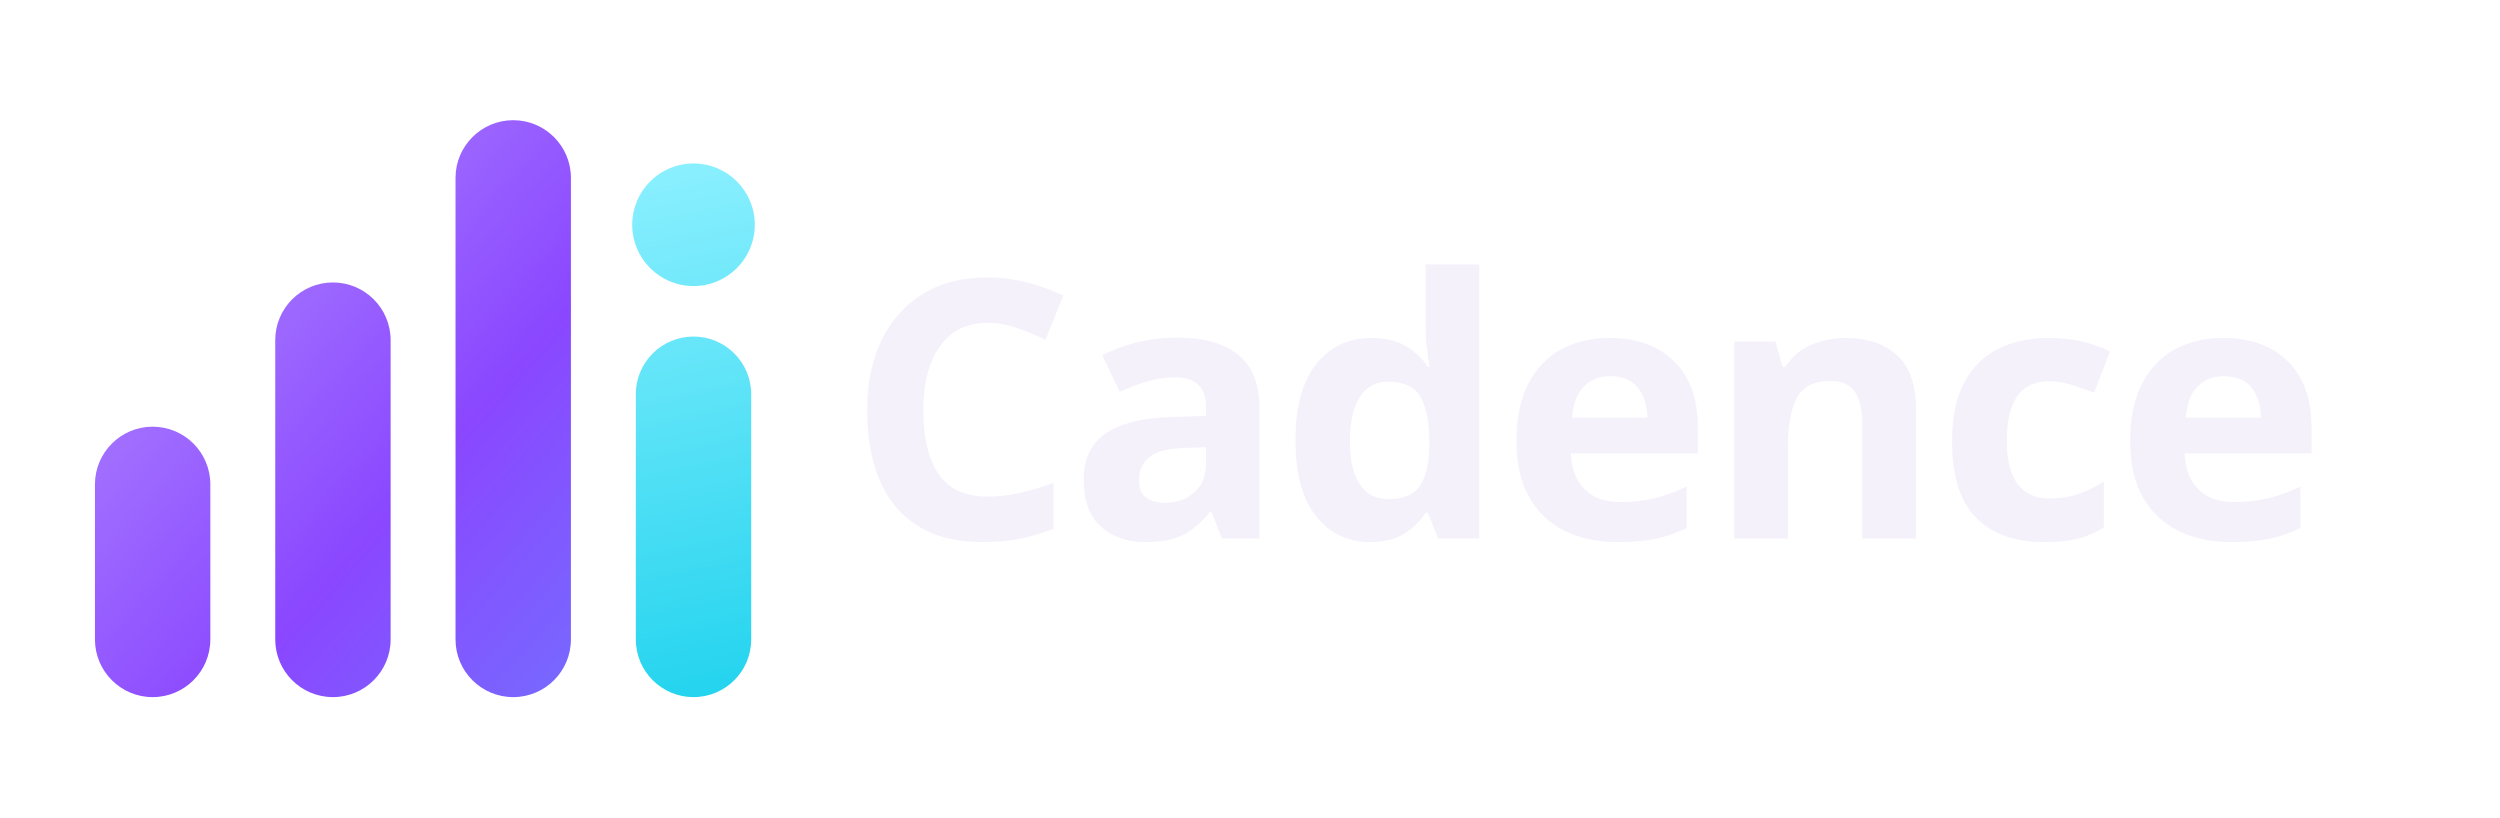
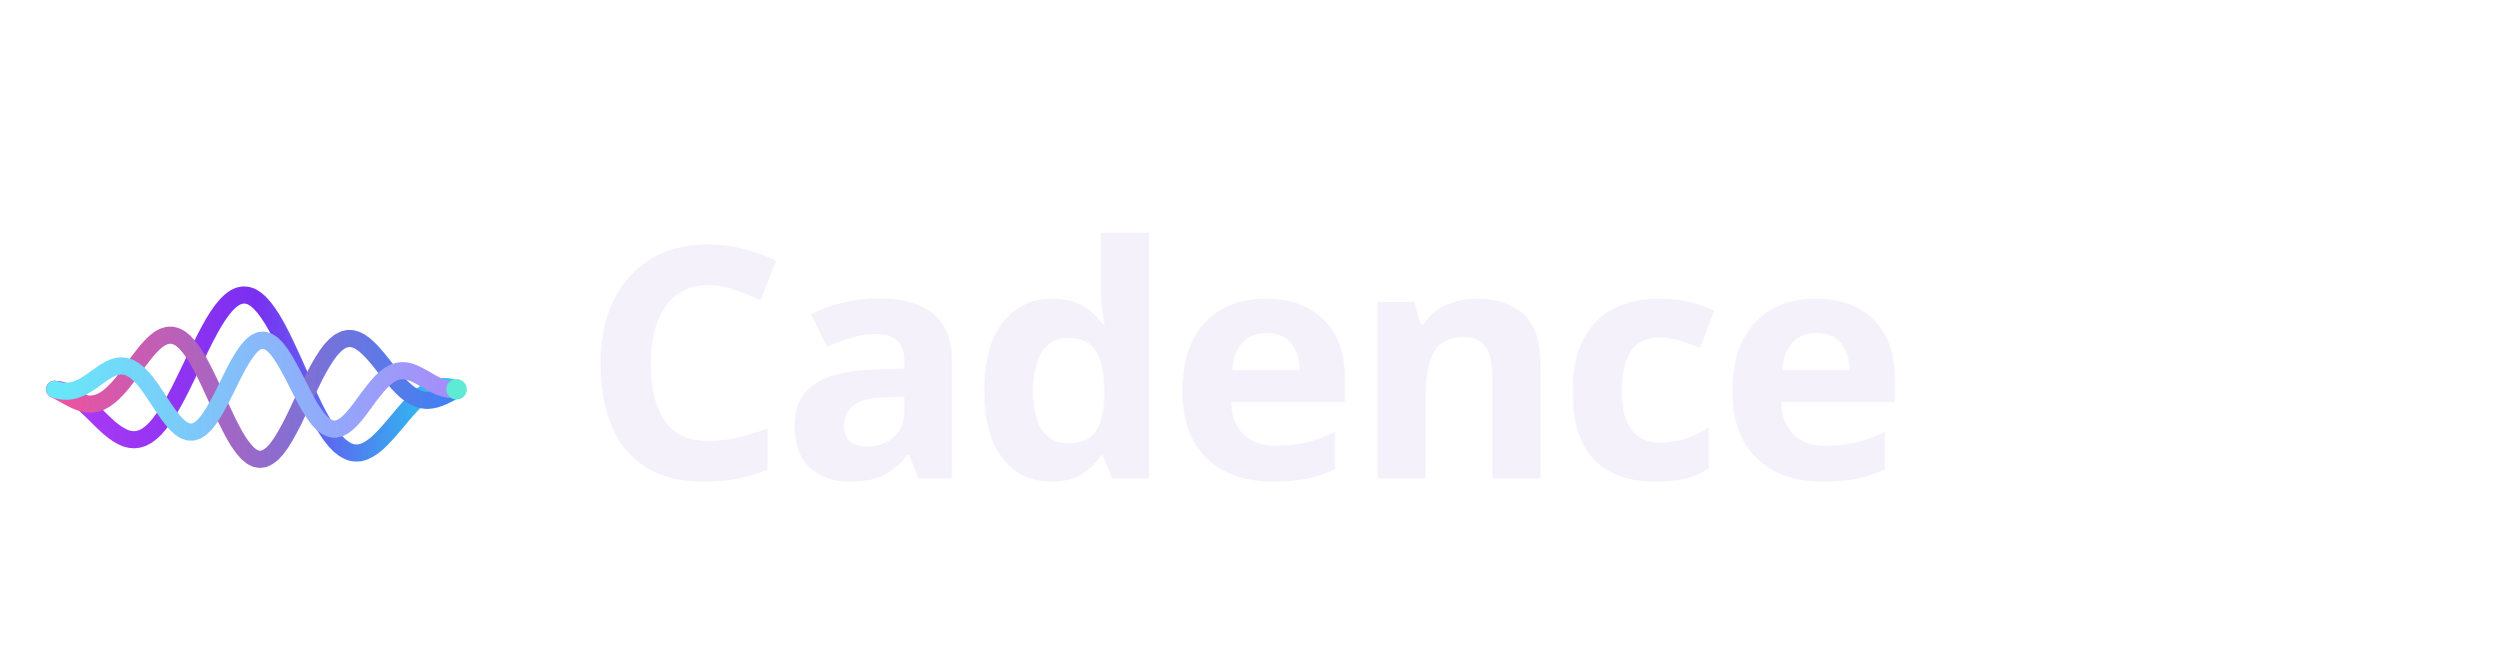
- <svg xmlns="http://www.w3.org/2000/svg" width="1040" height="340" viewBox="0 0 1040 340" role="img" aria-label="Cadence">
+ <svg xmlns="http://www.w3.org/2000/svg" width="1160" height="300" viewBox="0 0 1160 300" role="img" aria-label="Cadence">
  <defs>
-     <linearGradient id="wmBrandD" x1="74" y1="96" x2="438" y2="416" gradientUnits="userSpaceOnUse">
-       <stop offset="0" stop-color="#B592FF" />
-       <stop offset="0.55" stop-color="#8A47FF" />
-       <stop offset="1" stop-color="#6D7BFF" />
-     </linearGradient>
-     <linearGradient id="wmResolveD" x1="374" y1="120" x2="438" y2="416" gradientUnits="userSpaceOnUse">
-       <stop offset="0" stop-color="#8CF0FF" />
+     <linearGradient id="ww1" x1="44" y1="0" x2="468" y2="0" gradientUnits="userSpaceOnUse">
+       <stop offset="0" stop-color="#B23BF5" />
+       <stop offset="0.5" stop-color="#7A2FF0" />
      <stop offset="1" stop-color="#22D3EE" />
    </linearGradient>
+     <linearGradient id="ww2" x1="44" y1="0" x2="468" y2="0" gradientUnits="userSpaceOnUse">
+       <stop offset="0" stop-color="#F0529E" />
+       <stop offset="1" stop-color="#3B82F6" />
+     </linearGradient>
+     <linearGradient id="ww3" x1="44" y1="0" x2="468" y2="0" gradientUnits="userSpaceOnUse">
+       <stop offset="0" stop-color="#67E8F9" />
+       <stop offset="1" stop-color="#A78BFA" />
+     </linearGradient>
  </defs>
-   <g transform="translate(-16,-22) scale(0.75)">
-     <g fill="url(#wmBrandD)">
-       <rect x="74" y="266" width="64" height="150" rx="32" />
-       <rect x="174" y="186" width="64" height="230" rx="32" />
-       <rect x="274" y="96" width="64" height="320" rx="32" />
-     </g>
-     <g fill="url(#wmResolveD)">
-       <rect x="374" y="216" width="64" height="200" rx="32" />
-       <circle cx="406" cy="154" r="34" />
-     </g>
+   <g transform="translate(6,68) scale(0.44)">
+     <path d="M 44.0 256.0 L 48.4 256.3 L 52.8 257.4 L 57.2 259.0 L 61.7 261.3 L 66.1 264.1 L 70.5 267.5 L 74.9 271.2 L 79.3 275.2 L 83.8 279.5 L 88.2 283.8 L 92.6 288.2 L 97.0 292.4 L 101.4 296.4 L 105.8 300.0 L 110.2 303.1 L 114.7 305.7 L 119.1 307.7 L 123.5 308.8 L 127.9 309.2 L 132.3 308.7 L 136.8 307.3 L 141.2 305.0 L 145.6 301.7 L 150.0 297.6 L 154.4 292.5 L 158.8 286.6 L 163.2 279.9 L 167.7 272.5 L 172.1 264.5 L 176.5 256.0 L 180.9 247.1 L 185.3 238.0 L 189.8 228.7 L 194.2 219.5 L 198.6 210.5 L 203.0 201.7 L 207.4 193.4 L 211.8 185.6 L 216.2 178.6 L 220.7 172.3 L 225.1 167.0 L 229.5 162.7 L 233.9 159.5 L 238.3 157.4 L 242.8 156.5 L 247.2 156.8 L 251.6 158.2 L 256.0 160.9 L 260.4 164.7 L 264.8 169.6 L 269.2 175.5 L 273.7 182.3 L 278.1 190.0 L 282.5 198.4 L 286.9 207.3 L 291.3 216.7 L 295.8 226.4 L 300.2 236.3 L 304.6 246.2 L 309.0 256.0 L 313.4 265.5 L 317.8 274.6 L 322.2 283.3 L 326.7 291.2 L 331.1 298.5 L 335.5 304.9 L 339.9 310.4 L 344.3 315.0 L 348.8 318.5 L 353.2 321.1 L 357.6 322.7 L 362.0 323.2 L 366.4 322.9 L 370.8 321.6 L 375.2 319.4 L 379.7 316.5 L 384.1 313.0 L 388.5 308.8 L 392.9 304.2 L 397.3 299.3 L 401.8 294.1 L 406.2 288.9 L 410.6 283.6 L 415.0 278.5 L 419.4 273.6 L 423.8 269.1 L 428.2 265.0 L 432.7 261.4 L 437.1 258.4 L 441.5 256.0 L 445.9 254.3 L 450.3 253.3 L 454.8 253.0 L 459.2 253.3 L 463.6 254.4 L 468.0 256.0" fill="none" stroke="url(#ww1)" stroke-width="18" stroke-linecap="round" stroke-linejoin="round" />
+     <path d="M 44.0 256.0 L 48.4 258.3 L 52.8 260.7 L 57.2 263.2 L 61.7 265.6 L 66.1 267.8 L 70.5 269.5 L 74.9 270.8 L 79.3 271.5 L 83.8 271.5 L 88.2 270.7 L 92.6 269.2 L 97.0 266.8 L 101.4 263.7 L 105.8 259.8 L 110.2 255.3 L 114.7 250.2 L 119.1 244.6 L 123.5 238.8 L 127.9 232.7 L 132.3 226.7 L 136.8 220.9 L 141.2 215.4 L 145.6 210.5 L 150.0 206.2 L 154.4 202.8 L 158.8 200.4 L 163.2 199.1 L 167.7 198.9 L 172.1 200.0 L 176.5 202.3 L 180.9 205.9 L 185.3 210.7 L 189.8 216.6 L 194.2 223.6 L 198.6 231.5 L 203.0 240.1 L 207.4 249.2 L 211.8 258.8 L 216.2 268.5 L 220.7 278.1 L 225.1 287.5 L 229.5 296.3 L 233.9 304.5 L 238.3 311.8 L 242.8 318.0 L 247.2 323.1 L 251.6 326.8 L 256.0 329.1 L 260.4 329.9 L 264.8 329.3 L 269.2 327.2 L 273.7 323.8 L 278.1 319.0 L 282.5 313.0 L 286.9 305.9 L 291.3 298.0 L 295.8 289.4 L 300.2 280.2 L 304.6 270.8 L 309.0 261.3 L 313.4 252.0 L 317.8 243.0 L 322.2 234.6 L 326.7 226.9 L 331.1 220.0 L 335.5 214.2 L 339.9 209.5 L 344.3 205.9 L 348.8 203.6 L 353.2 202.4 L 357.6 202.5 L 362.0 203.7 L 366.4 205.9 L 370.8 209.0 L 375.2 213.0 L 379.7 217.6 L 384.1 222.7 L 388.5 228.1 L 392.9 233.7 L 397.3 239.2 L 401.8 244.6 L 406.2 249.6 L 410.6 254.2 L 415.0 258.2 L 419.4 261.6 L 423.8 264.2 L 428.2 266.1 L 432.7 267.3 L 437.1 267.7 L 441.5 267.3 L 445.9 266.4 L 450.3 264.9 L 454.8 263.0 L 459.2 260.8 L 463.6 258.4 L 468.0 256.0" fill="none" stroke="url(#ww2)" stroke-width="18" stroke-linecap="round" stroke-linejoin="round" />
+     <path d="M 44.0 256.0 L 48.4 257.2 L 52.8 257.9 L 57.2 258.0 L 61.7 257.6 L 66.1 256.5 L 70.5 254.8 L 74.9 252.6 L 79.3 249.9 L 83.8 246.9 L 88.2 243.7 L 92.6 240.6 L 97.0 237.6 L 101.4 235.0 L 105.8 233.0 L 110.2 231.7 L 114.7 231.3 L 119.1 231.8 L 123.5 233.3 L 127.9 235.9 L 132.3 239.5 L 136.8 244.0 L 141.2 249.3 L 145.6 255.3 L 150.0 261.8 L 154.4 268.5 L 158.8 275.1 L 163.2 281.5 L 167.7 287.4 L 172.1 292.5 L 176.5 296.6 L 180.9 299.5 L 185.3 301.0 L 189.8 301.1 L 194.2 299.7 L 198.6 296.8 L 203.0 292.5 L 207.4 286.8 L 211.8 280.0 L 216.2 272.3 L 220.7 263.8 L 225.1 255.0 L 229.5 246.0 L 233.9 237.3 L 238.3 229.0 L 242.8 221.6 L 247.2 215.2 L 251.6 210.1 L 256.0 206.5 L 260.4 204.5 L 264.8 204.2 L 269.2 205.5 L 273.7 208.4 L 278.1 212.8 L 282.5 218.6 L 286.9 225.5 L 291.3 233.2 L 295.8 241.6 L 300.2 250.3 L 304.6 258.9 L 309.0 267.3 L 313.4 275.0 L 317.8 281.9 L 322.2 287.8 L 326.7 292.5 L 331.1 295.7 L 335.5 297.6 L 339.9 298.1 L 344.3 297.1 L 348.8 294.9 L 353.2 291.5 L 357.6 287.1 L 362.0 282.0 L 366.4 276.3 L 370.8 270.3 L 375.2 264.3 L 379.7 258.5 L 384.1 253.0 L 388.5 248.1 L 392.9 244.0 L 397.3 240.7 L 401.8 238.3 L 406.2 236.9 L 410.6 236.3 L 415.0 236.6 L 419.4 237.7 L 423.8 239.4 L 428.2 241.6 L 432.7 244.0 L 437.1 246.6 L 441.5 249.1 L 445.9 251.4 L 450.3 253.4 L 454.8 254.9 L 459.2 255.9 L 463.6 256.2 L 468.0 256.0" fill="none" stroke="url(#ww3)" stroke-width="18" stroke-linecap="round" stroke-linejoin="round" />
+     <circle cx="468" cy="256" r="10.8" fill="#5EEAD4" />
  </g>
-   <text x="352" y="224" font-family="'Space Grotesk', 'Segoe UI', system-ui, -apple-system, sans-serif" font-size="150" font-weight="600" letter-spacing="-3" fill="#F4F1FB">Cadence</text>
+   <text x="270" y="222" font-family="'Space Grotesk', 'Segoe UI', system-ui, -apple-system, sans-serif" font-size="150" font-weight="600" letter-spacing="-3" fill="#F4F1FB">Cadence</text>
</svg>
